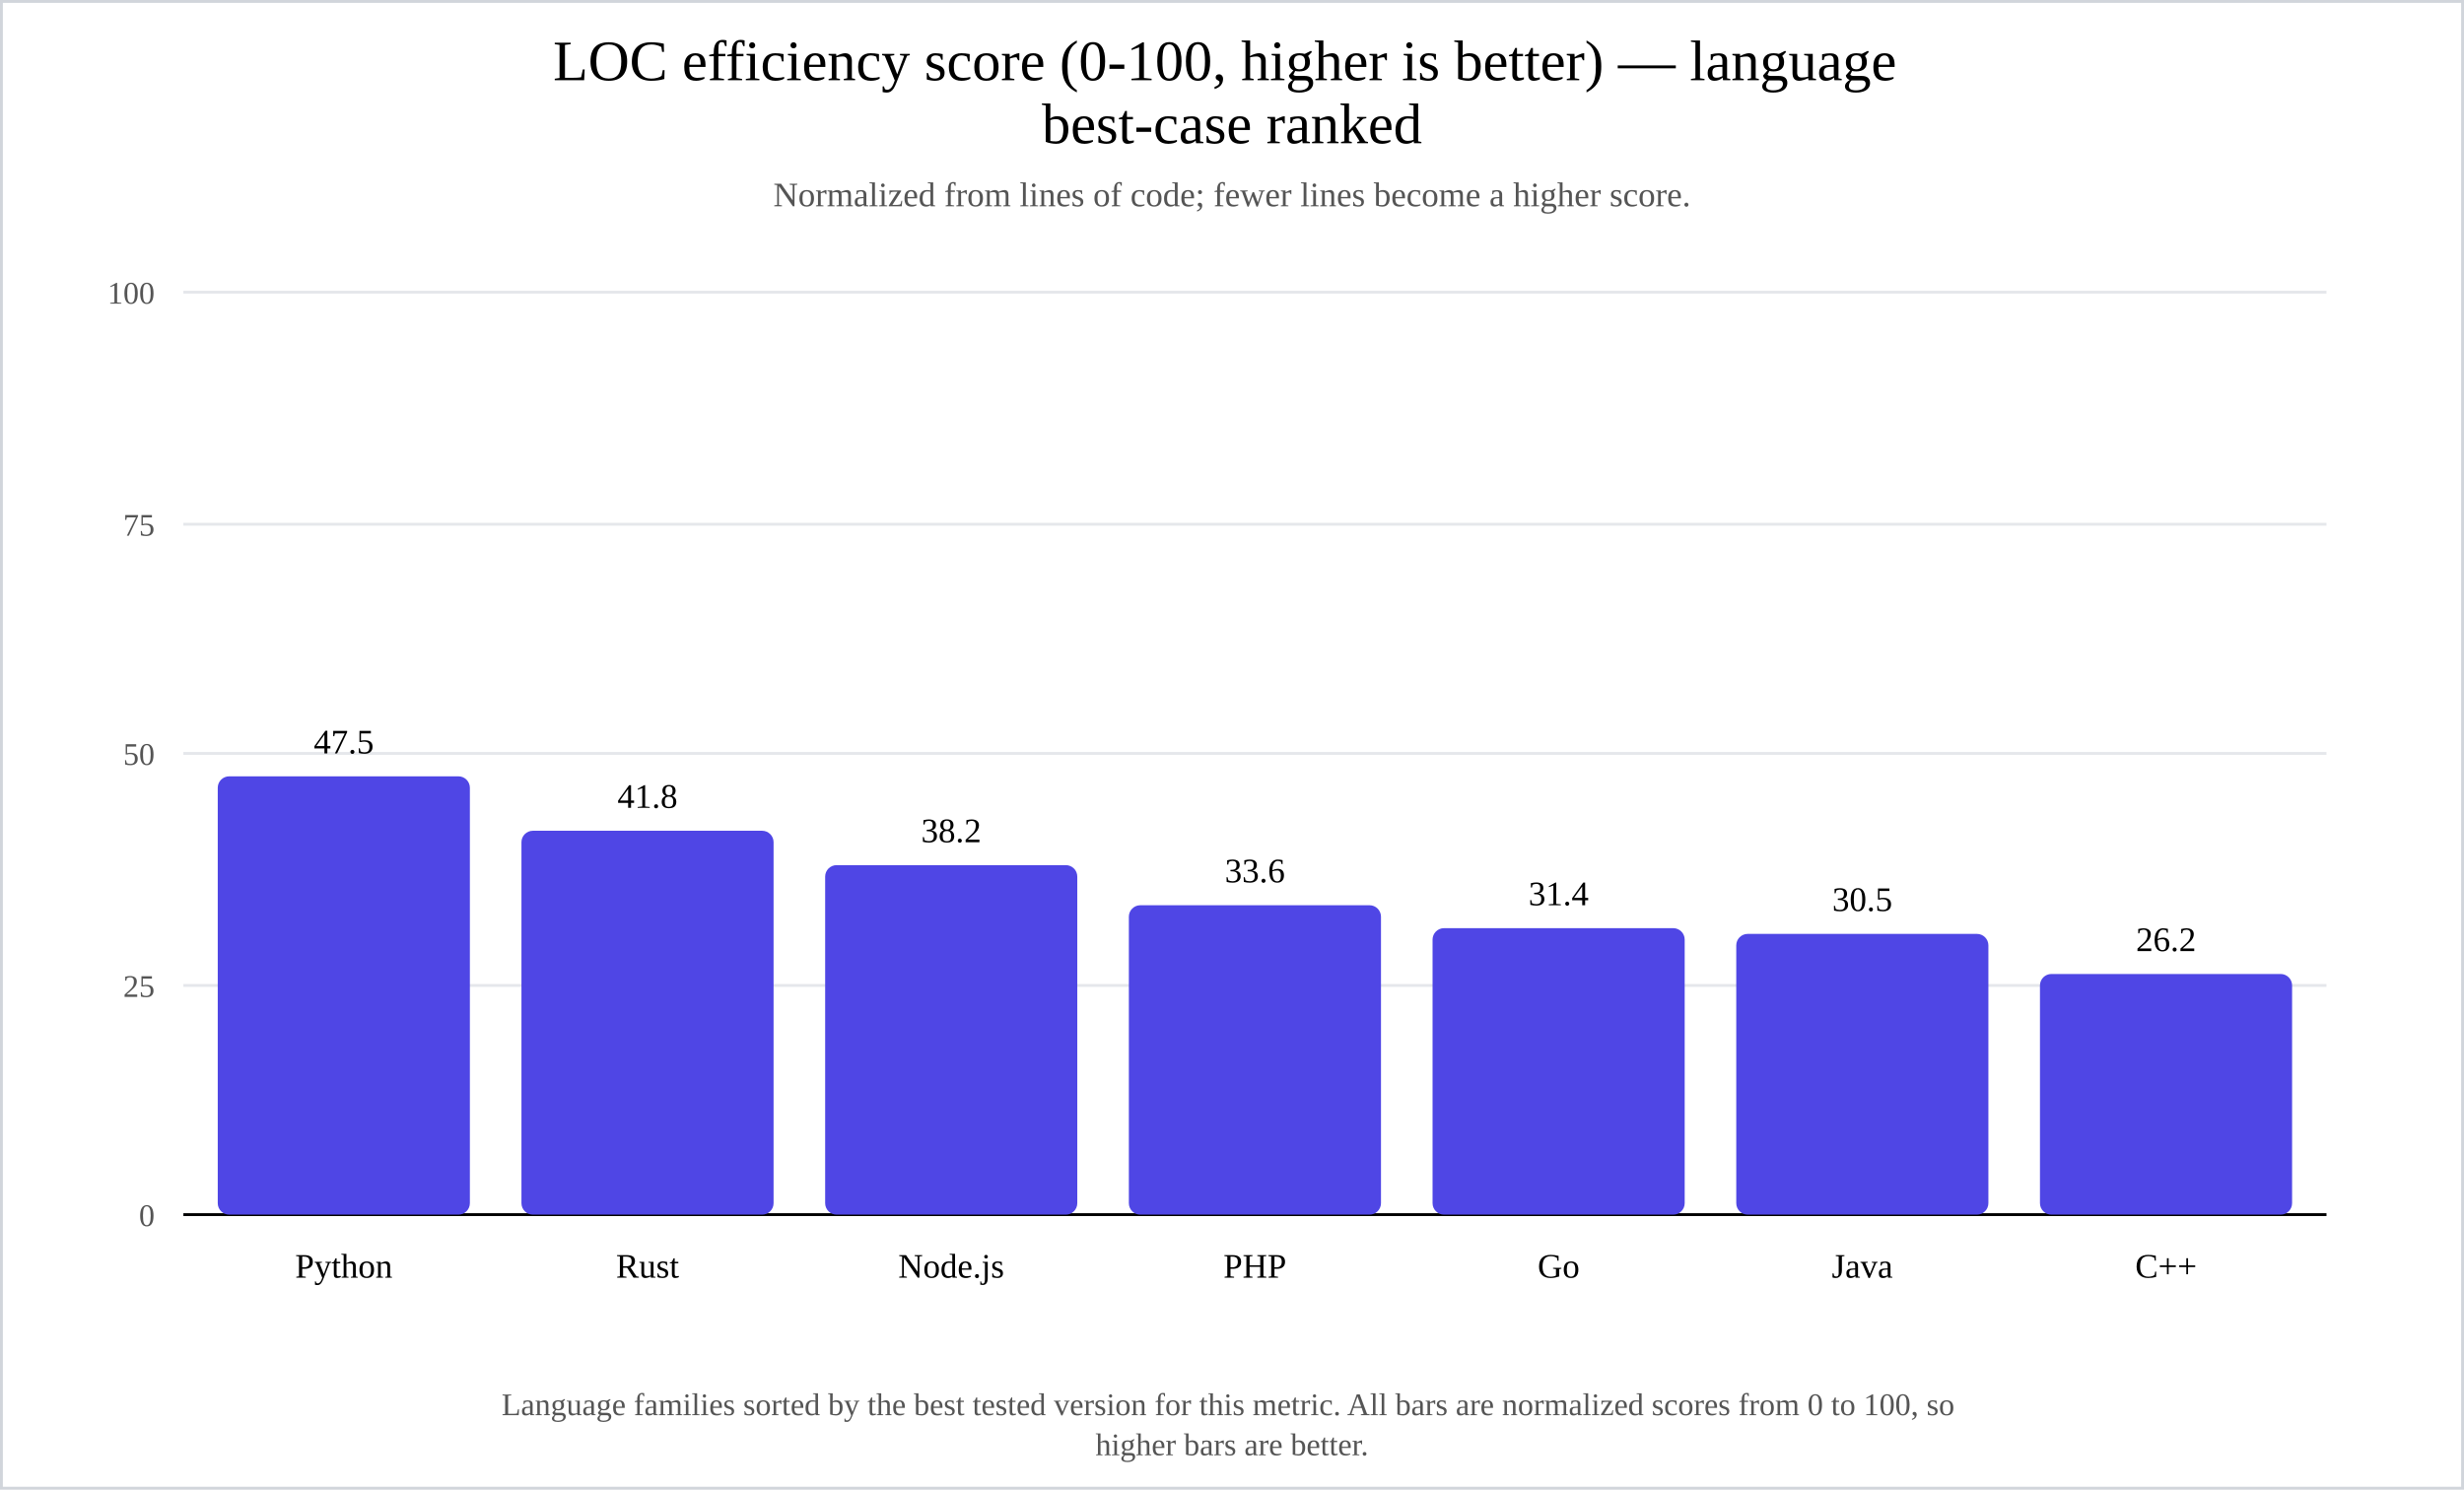
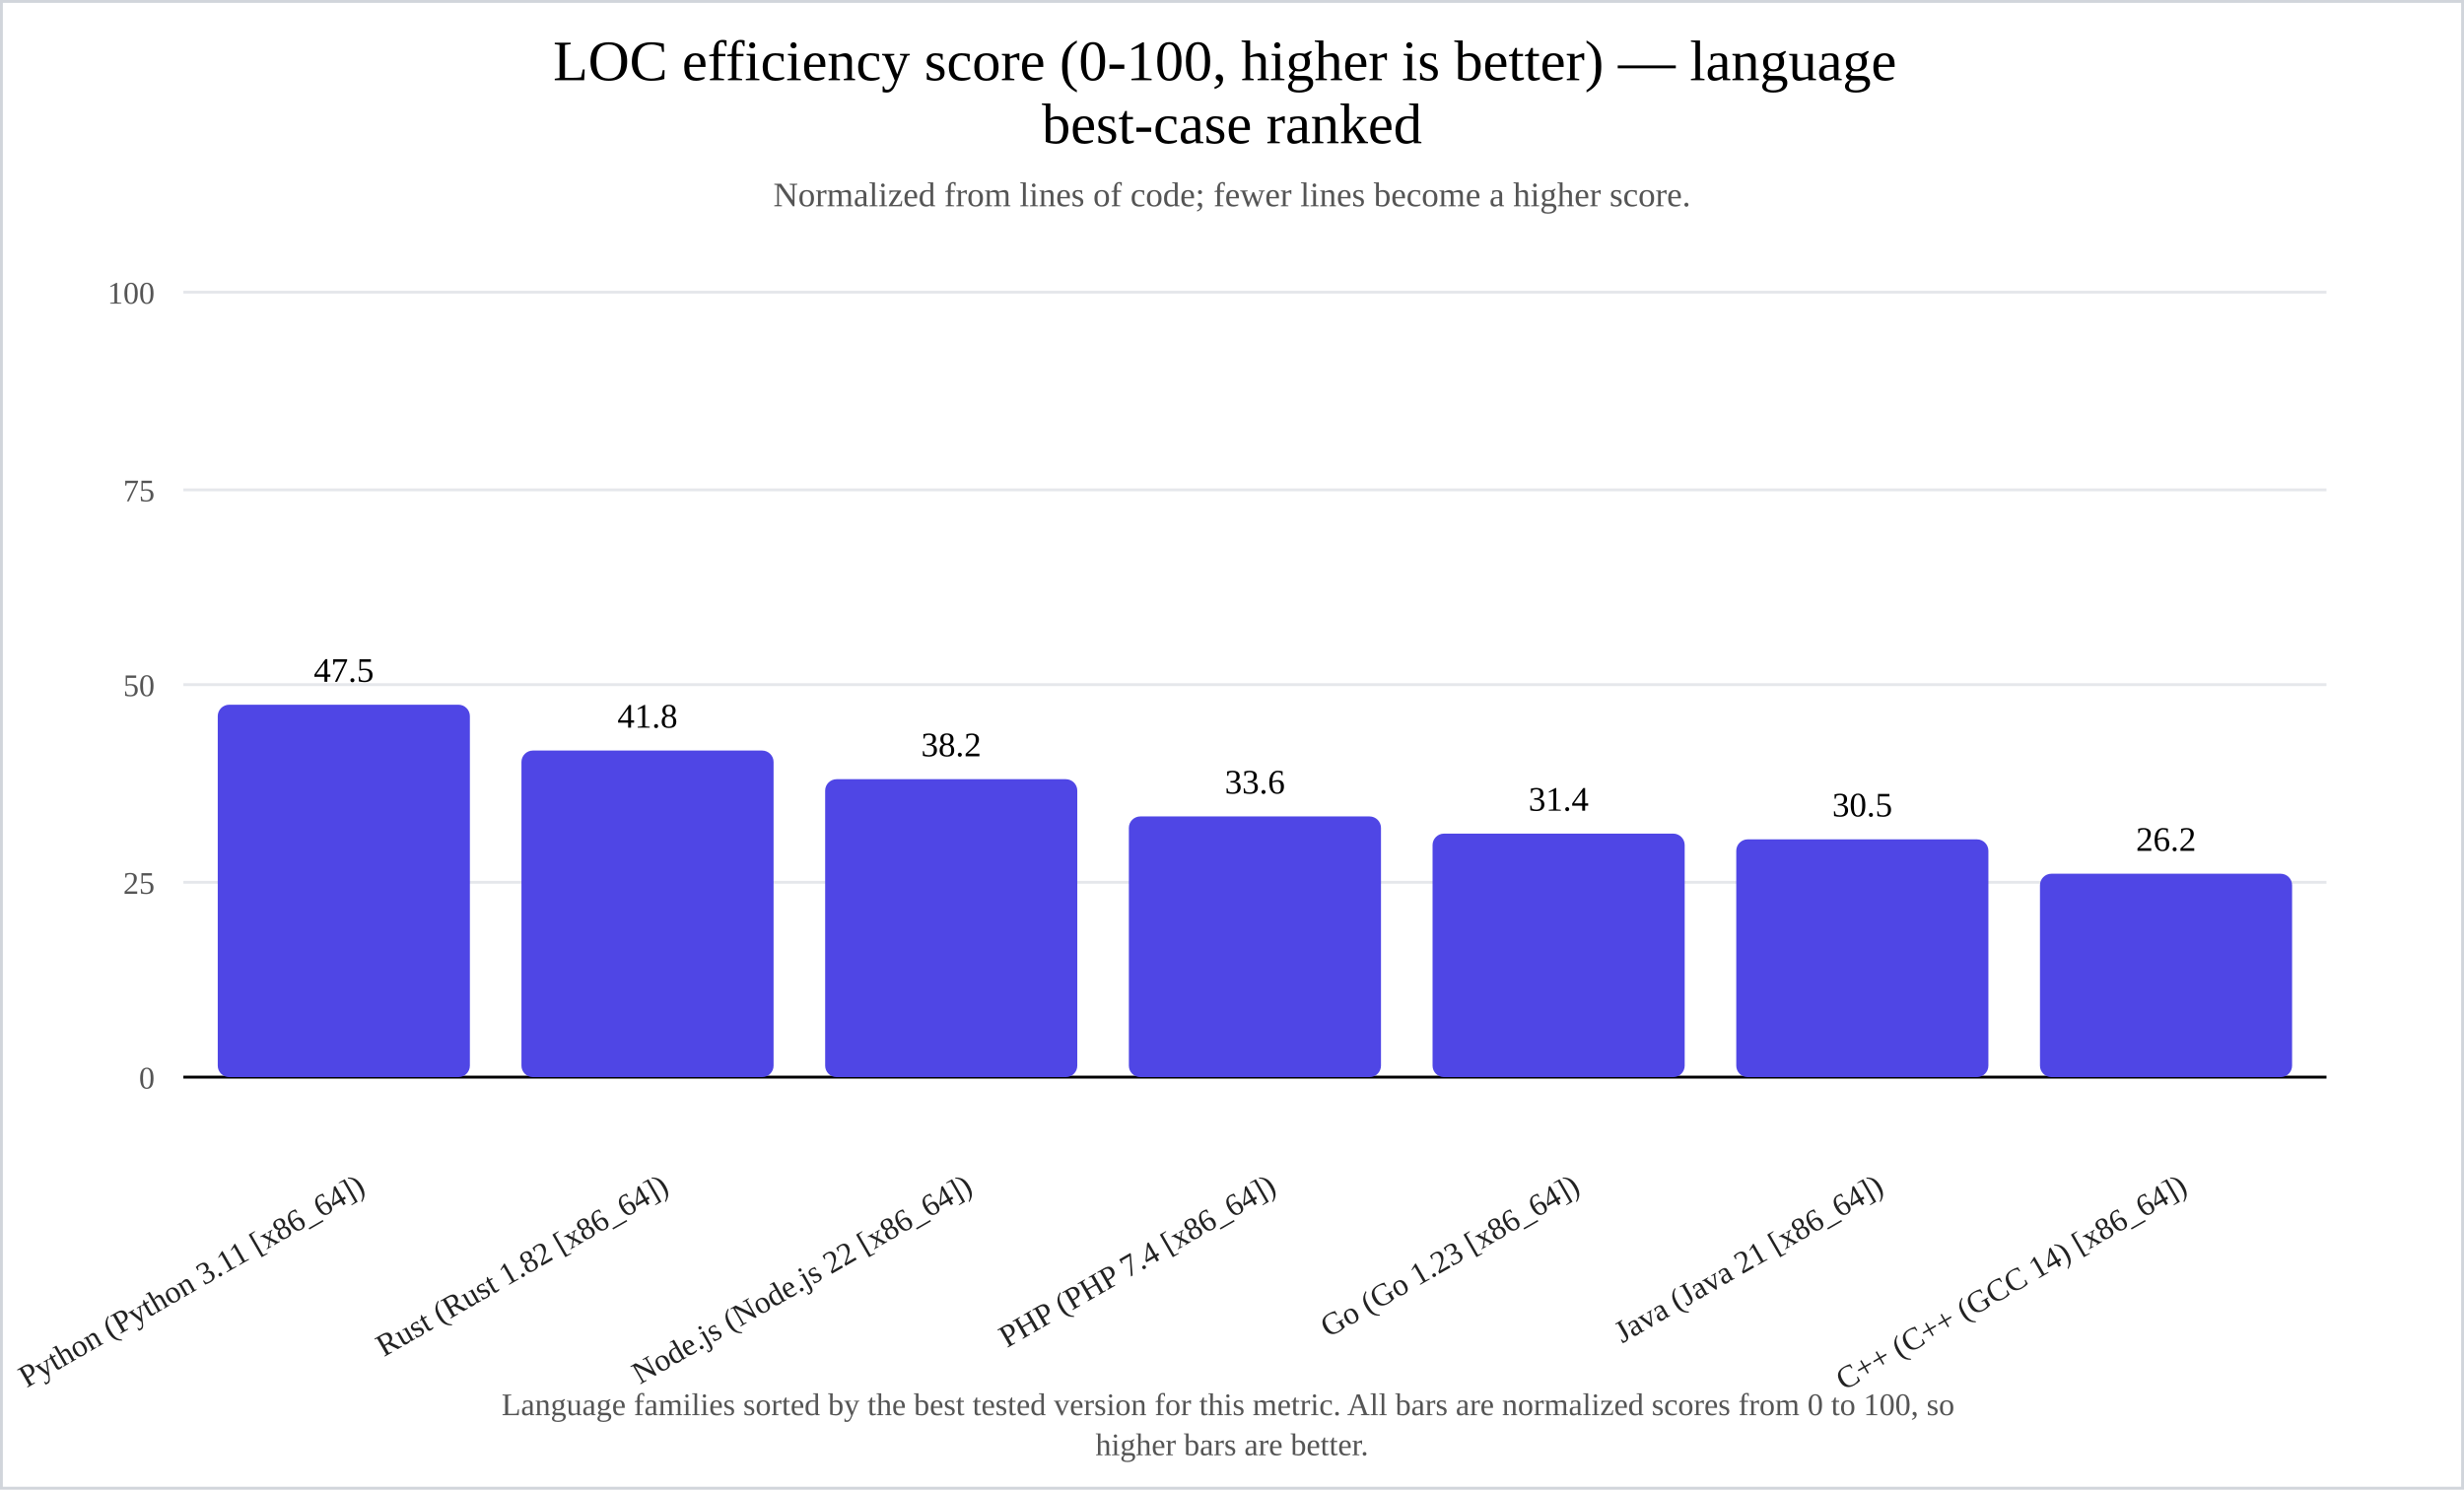
<svg xmlns="http://www.w3.org/2000/svg" width="860" height="520" viewBox="0 0 860 520">
  <rect x="0" y="0" width="860" height="520" fill="#ffffff" />
  <rect x="0.5" y="0.5" width="859" height="519" fill="none" stroke="#d1d5db" />
  <text x="430.0" y="28" text-anchor="middle" font-size="20" fill="#000">
    <tspan x="430.0" dy="0">LOC efficiency score (0-100, higher is better) — language</tspan>
    <tspan x="430.0" dy="22">best-case ranked</tspan>
  </text>
  <text x="430.0" y="72" text-anchor="middle" font-size="12" fill="#555">
    <tspan x="430.0" dy="0">Normalized from lines of code; fewer lines become a higher score.</tspan>
  </text>
-   <line x1="64" y1="424" x2="812" y2="424" stroke="#e5e7eb" stroke-width="1" />
-   <text x="54" y="428" text-anchor="end" font-size="11" fill="#555">0</text>
-   <line x1="64" y1="344" x2="812" y2="344" stroke="#e5e7eb" stroke-width="1" />
-   <text x="54" y="348" text-anchor="end" font-size="11" fill="#555">25</text>
-   <line x1="64" y1="263" x2="812" y2="263" stroke="#e5e7eb" stroke-width="1" />
-   <text x="54" y="267" text-anchor="end" font-size="11" fill="#555">50</text>
-   <line x1="64" y1="183" x2="812" y2="183" stroke="#e5e7eb" stroke-width="1" />
-   <text x="54" y="187" text-anchor="end" font-size="11" fill="#555">75</text>
+   <line x1="64" y1="376" x2="812" y2="376" stroke="#e5e7eb" stroke-width="1" />
+   <text x="54" y="380" text-anchor="end" font-size="11" fill="#555">0</text>
+   <line x1="64" y1="308" x2="812" y2="308" stroke="#e5e7eb" stroke-width="1" />
+   <text x="54" y="312" text-anchor="end" font-size="11" fill="#555">25</text>
+   <line x1="64" y1="239" x2="812" y2="239" stroke="#e5e7eb" stroke-width="1" />
+   <text x="54" y="243" text-anchor="end" font-size="11" fill="#555">50</text>
+   <line x1="64" y1="171" x2="812" y2="171" stroke="#e5e7eb" stroke-width="1" />
+   <text x="54" y="175" text-anchor="end" font-size="11" fill="#555">75</text>
  <line x1="64" y1="102" x2="812" y2="102" stroke="#e5e7eb" stroke-width="1" />
  <text x="54" y="106" text-anchor="end" font-size="11" fill="#555">100</text>
-   <line x1="64" y1="424" x2="812" y2="424" stroke="black" />
-   <rect x="76" y="271" width="88" height="153" rx="4" fill="#4f46e5" />
-   <text x="120.0" y="446" text-anchor="middle" font-size="12">Python</text>
-   <text x="120.0" y="263" text-anchor="middle" font-size="12">47.5</text>
-   <rect x="182" y="290" width="88" height="134" rx="4" fill="#4f46e5" />
-   <text x="226.0" y="446" text-anchor="middle" font-size="12">Rust</text>
-   <text x="226.0" y="282" text-anchor="middle" font-size="12">41.8</text>
-   <rect x="288" y="302" width="88" height="122" rx="4" fill="#4f46e5" />
-   <text x="332.0" y="446" text-anchor="middle" font-size="12">Node.js</text>
-   <text x="332.0" y="294" text-anchor="middle" font-size="12">38.2</text>
-   <rect x="394" y="316" width="88" height="108" rx="4" fill="#4f46e5" />
-   <text x="438.0" y="446" text-anchor="middle" font-size="12">PHP</text>
-   <text x="438.0" y="308" text-anchor="middle" font-size="12">33.6</text>
-   <rect x="500" y="324" width="88" height="100" rx="4" fill="#4f46e5" />
-   <text x="544.0" y="446" text-anchor="middle" font-size="12">Go</text>
-   <text x="544.0" y="316" text-anchor="middle" font-size="12">31.4</text>
-   <rect x="606" y="326" width="88" height="98" rx="4" fill="#4f46e5" />
-   <text x="650.0" y="446" text-anchor="middle" font-size="12">Java</text>
-   <text x="650.0" y="318" text-anchor="middle" font-size="12">30.5</text>
-   <rect x="712" y="340" width="88" height="84" rx="4" fill="#4f46e5" />
-   <text x="756.0" y="446" text-anchor="middle" font-size="12">C++</text>
-   <text x="756.0" y="332" text-anchor="middle" font-size="12">26.2</text>
+   <line x1="64" y1="376" x2="812" y2="376" stroke="black" />
+   <rect x="76" y="246" width="88" height="130" rx="4" fill="#4f46e5" />
+   <text x="128.0" y="416" transform="rotate(-30 128.0 416)" text-anchor="end" font-size="11" fill="#222">Python (Python 3.11 [x86_64])</text>
+   <text x="120.0" y="238" text-anchor="middle" font-size="12">47.5</text>
+   <rect x="182" y="262" width="88" height="114" rx="4" fill="#4f46e5" />
+   <text x="234.0" y="416" transform="rotate(-30 234.0 416)" text-anchor="end" font-size="11" fill="#222">Rust (Rust 1.82 [x86_64])</text>
+   <text x="226.0" y="254" text-anchor="middle" font-size="12">41.8</text>
+   <rect x="288" y="272" width="88" height="104" rx="4" fill="#4f46e5" />
+   <text x="340.0" y="416" transform="rotate(-30 340.0 416)" text-anchor="end" font-size="11" fill="#222">Node.js (Node.js 22 [x86_64])</text>
+   <text x="332.0" y="264" text-anchor="middle" font-size="12">38.2</text>
+   <rect x="394" y="285" width="88" height="91" rx="4" fill="#4f46e5" />
+   <text x="446.0" y="416" transform="rotate(-30 446.0 416)" text-anchor="end" font-size="11" fill="#222">PHP (PHP 7.4 [x86_64])</text>
+   <text x="438.0" y="277" text-anchor="middle" font-size="12">33.6</text>
+   <rect x="500" y="291" width="88" height="85" rx="4" fill="#4f46e5" />
+   <text x="552.0" y="416" transform="rotate(-30 552.0 416)" text-anchor="end" font-size="11" fill="#222">Go (Go 1.23 [x86_64])</text>
+   <text x="544.0" y="283" text-anchor="middle" font-size="12">31.4</text>
+   <rect x="606" y="293" width="88" height="83" rx="4" fill="#4f46e5" />
+   <text x="658.0" y="416" transform="rotate(-30 658.0 416)" text-anchor="end" font-size="11" fill="#222">Java (Java 21 [x86_64])</text>
+   <text x="650.0" y="285" text-anchor="middle" font-size="12">30.5</text>
+   <rect x="712" y="305" width="88" height="71" rx="4" fill="#4f46e5" />
+   <text x="764.0" y="416" transform="rotate(-30 764.0 416)" text-anchor="end" font-size="11" fill="#222">C++ (C++ (GCC 14) [x86_64])</text>
+   <text x="756.0" y="297" text-anchor="middle" font-size="12">26.2</text>
  <text x="430.0" y="494" text-anchor="middle" font-size="11" fill="#555">
    <tspan x="430.0" dy="0">Language families sorted by the best tested version for this metric. All bars are normalized scores from 0 to 100, so</tspan>
    <tspan x="430.0" dy="14">higher bars are better.</tspan>
  </text>
</svg>
